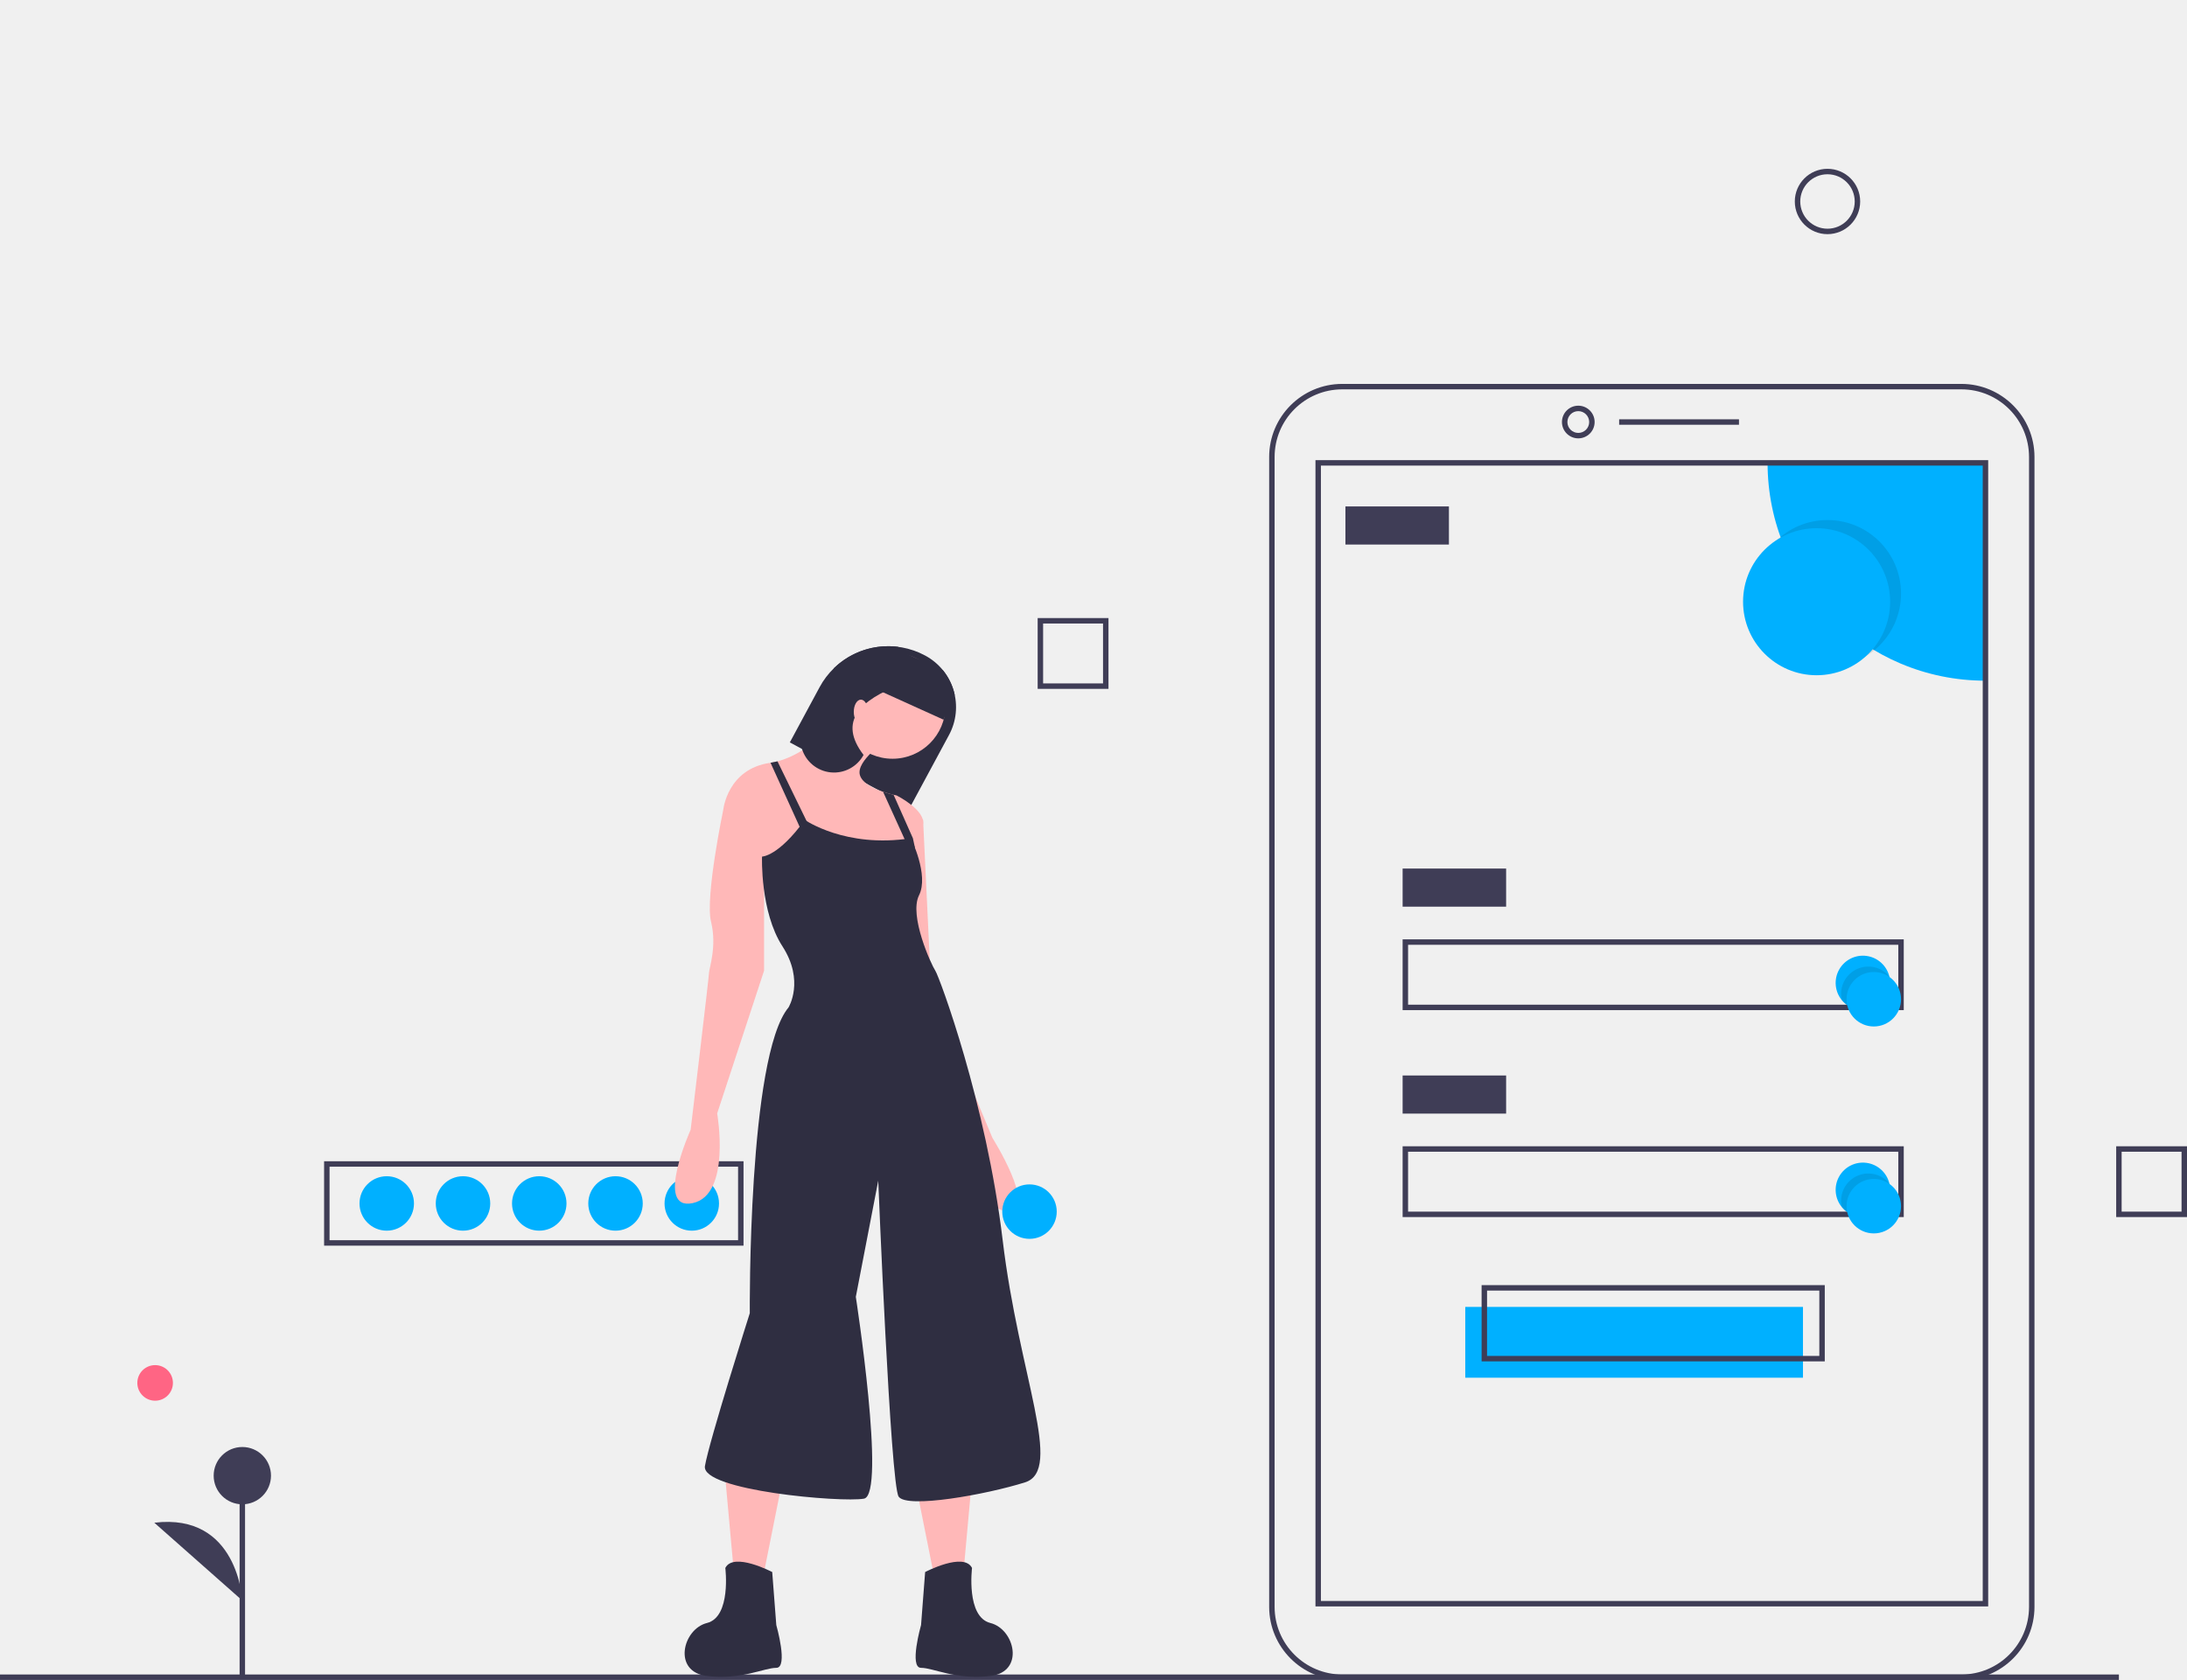
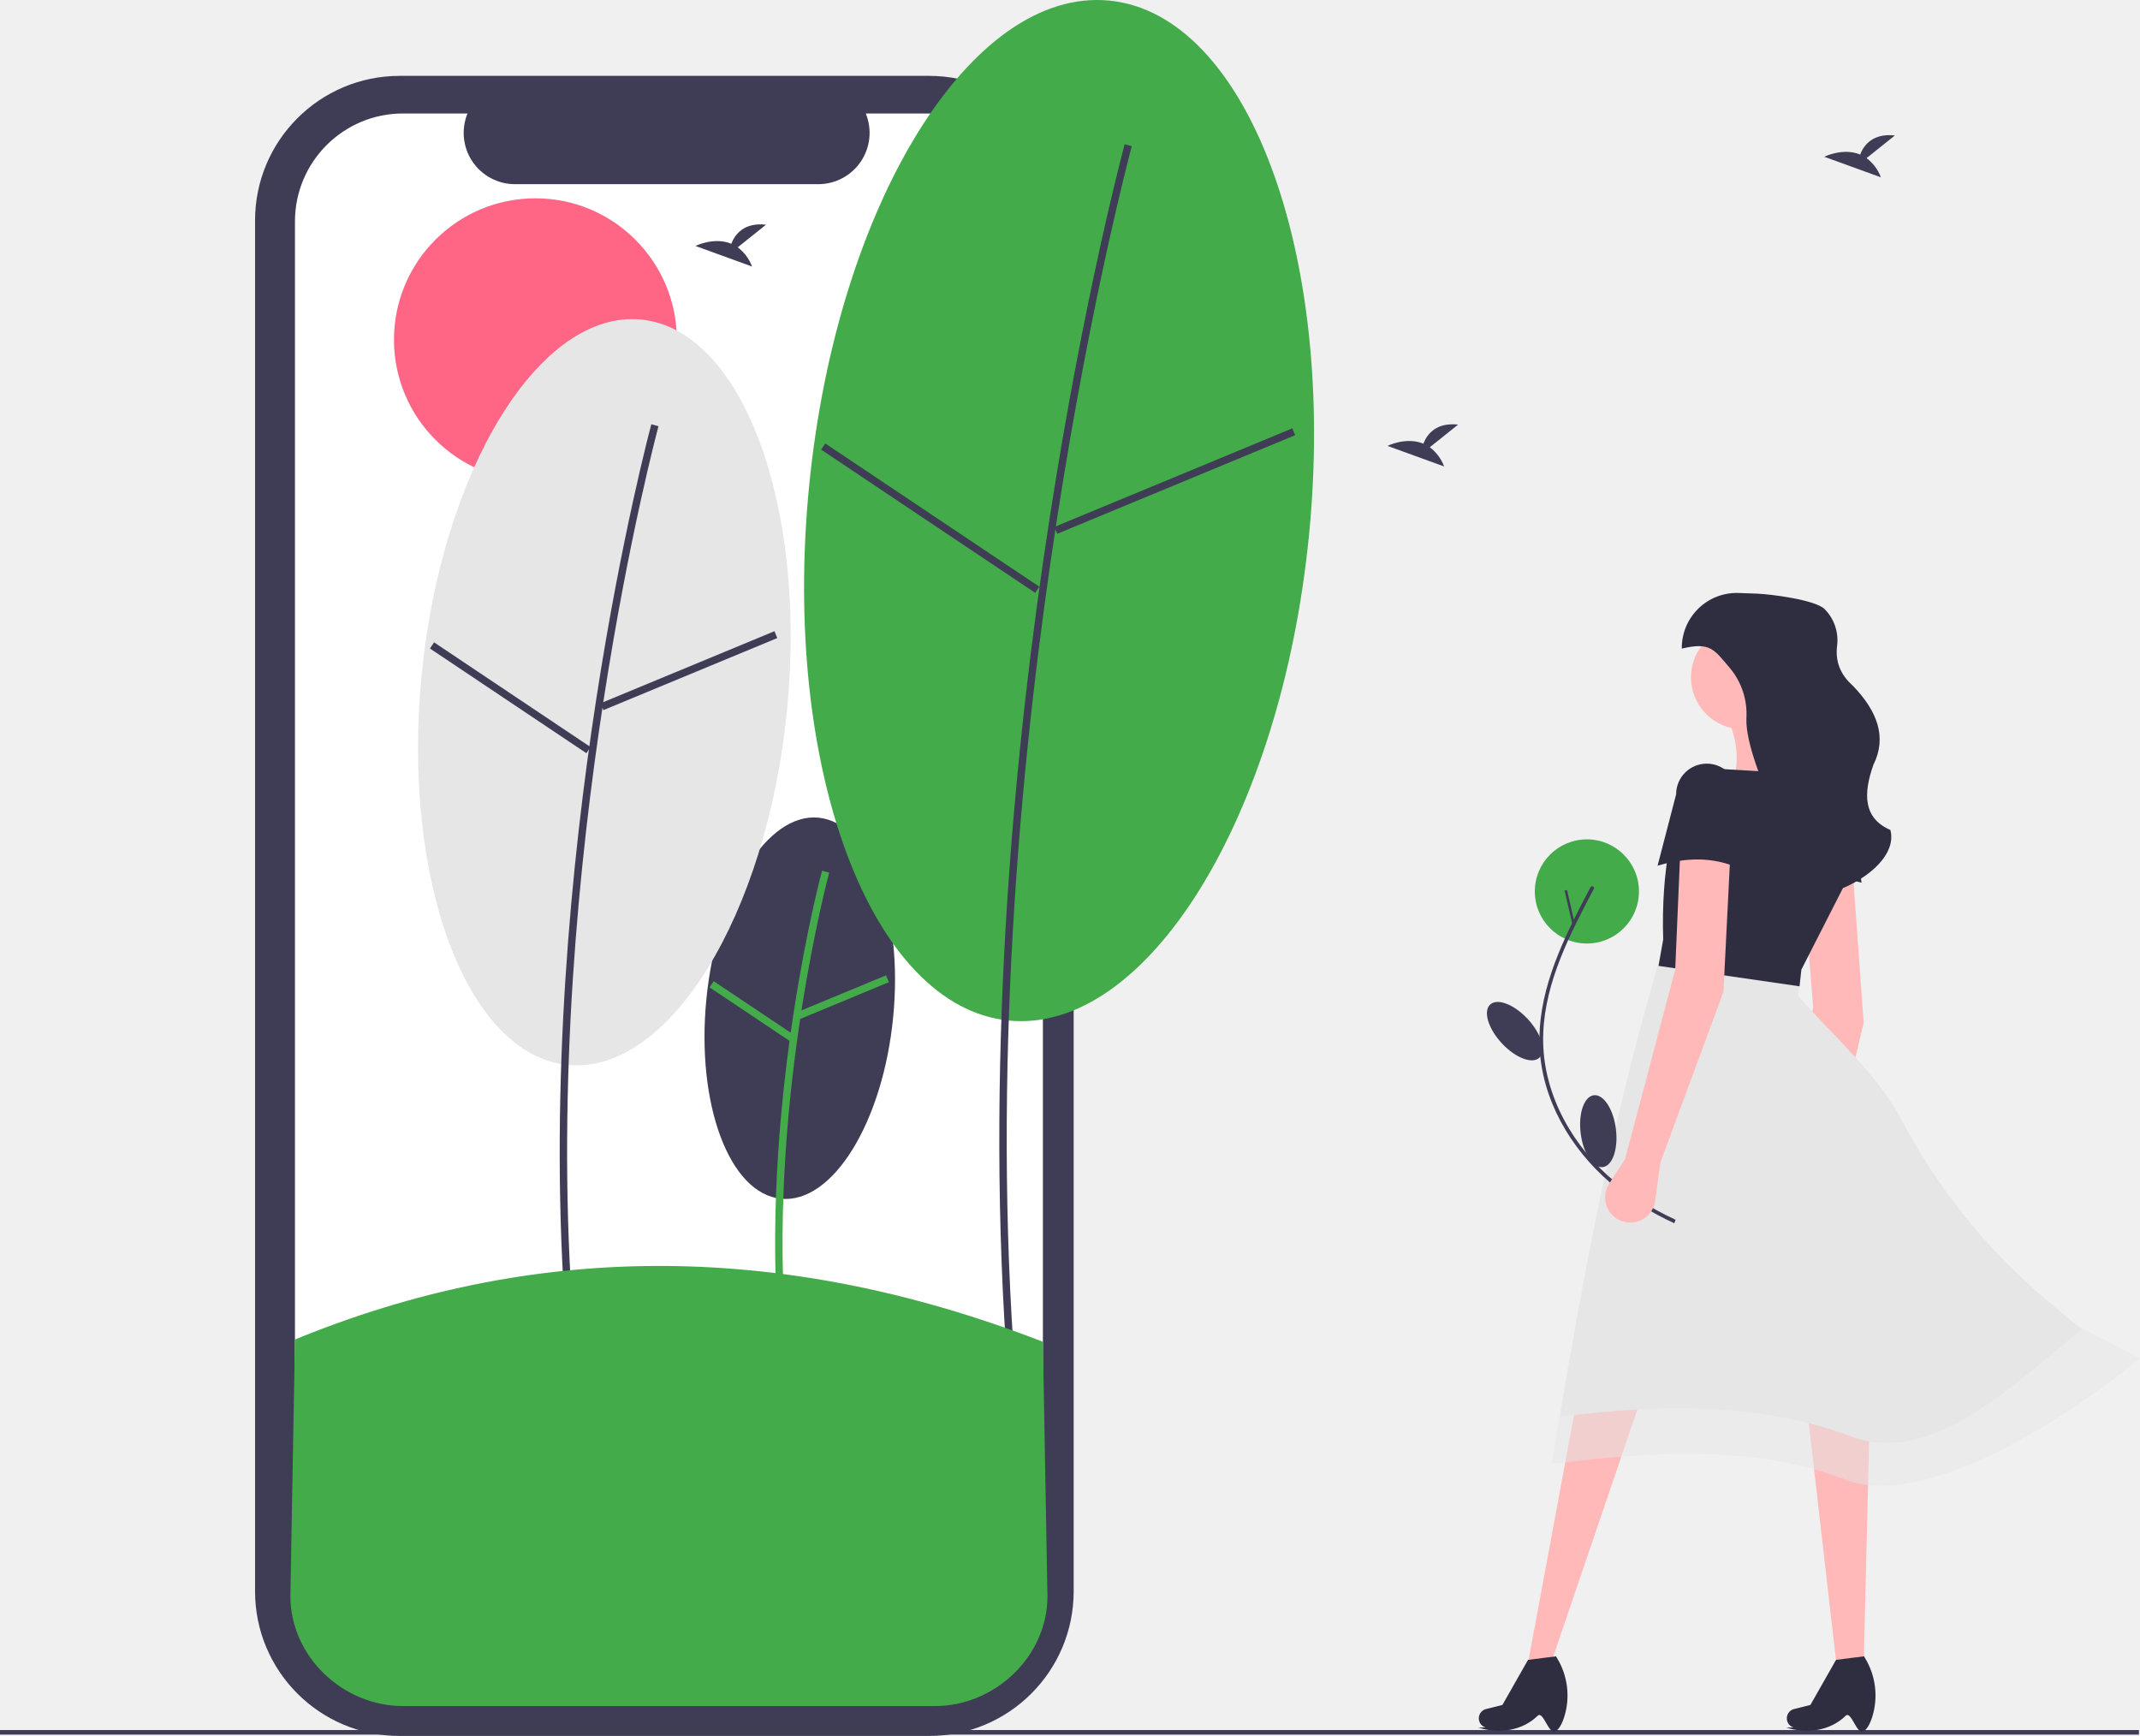
- <svg xmlns="http://www.w3.org/2000/svg" id="bc52c4b0-5495-47d6-8fbf-e718e11a33f1" data-name="Layer 1" width="803" height="617" viewBox="0 0 803 617">
-   <polygon points="184.898 427 247.069 329.231 107.835 240.694 35.931 353.769 151.095 427 184.898 427" fill="#f0f0f0" />
-   <path d="M471.5,599h-154V568h154Zm-152-2h150V570h-150Z" transform="translate(-198.5 -141.5)" fill="#3f3d56" />
-   <circle cx="254" cy="442" r="10" fill="#00b0ff" />
-   <circle cx="226" cy="442" r="10" fill="#00b0ff" />
-   <circle cx="198" cy="442" r="10" fill="#00b0ff" />
-   <circle cx="170" cy="442" r="10" fill="#00b0ff" />
-   <circle cx="142" cy="442" r="10" fill="#00b0ff" />
-   <path d="M654.5,254.5v-76h38v-37h-186v186h159V309.314A25.814,25.814,0,0,1,691.314,283.5H692.5v-29Z" transform="translate(-198.5 -141.5)" fill="#f0f0f0" />
-   <rect x="538" y="480" width="124" height="26" fill="#00b0ff" />
-   <rect x="507" y="352" width="182" height="24" fill="#f0f0f0" />
-   <rect y="615" width="778" height="2" fill="#3f3d56" />
-   <path d="M918.686,758.5H691.314A26.845,26.845,0,0,1,664.5,731.686V309.314A26.845,26.845,0,0,1,691.314,282.5h227.371A26.845,26.845,0,0,1,945.5,309.314v422.371A26.845,26.845,0,0,1,918.686,758.5Zm-227.371-474A24.843,24.843,0,0,0,666.5,309.314v422.371A24.843,24.843,0,0,0,691.314,756.5h227.371A24.843,24.843,0,0,0,943.5,731.686V309.314A24.843,24.843,0,0,0,918.686,284.5Z" transform="translate(-198.5 -141.5)" fill="#3f3d56" />
-   <path d="M778,302.5a6,6,0,1,1,6-6A6.007,6.007,0,0,1,778,302.5Zm0-10a4,4,0,1,0,4,4A4.004,4.004,0,0,0,778,292.5Z" transform="translate(-198.5 -141.5)" fill="#3f3d56" />
-   <rect x="594.5" y="154" width="44" height="2" fill="#3f3d56" />
-   <path d="M927.5,311.5v80a80.004,80.004,0,0,1-80-80Z" transform="translate(-198.5 -141.5)" fill="#00b0ff" />
-   <path d="M928.5,731.5h-247v-421h247Zm-245-2h243v-417h-243Z" transform="translate(-198.5 -141.5)" fill="#3f3d56" />
-   <circle cx="671" cy="218" r="27" opacity="0.1" />
-   <circle cx="667" cy="221" r="27" fill="#00b0ff" />
-   <rect x="494" y="186" width="38" height="14" fill="#3f3d56" />
-   <rect x="515" y="319" width="38" height="14" fill="#3f3d56" />
-   <path d="M897.5,512.5h-184v-26h184Zm-182-2h180v-22h-180Z" transform="translate(-198.5 -141.5)" fill="#3f3d56" />
-   <rect x="507" y="428" width="182" height="24" fill="#f0f0f0" />
-   <rect x="515" y="395" width="38" height="14" fill="#3f3d56" />
-   <path d="M897.5,588.5h-184v-26h184Zm-182-2h180v-22h-180Z" transform="translate(-198.5 -141.5)" fill="#3f3d56" />
-   <path d="M868.5,641.5h-126v-28h126Zm-124-2h122v-24h-122Z" transform="translate(-198.5 -141.5)" fill="#3f3d56" />
-   <path d="M892.5,502.5a10.001,10.001,0,0,1-17.71,6.37l-.01-.01a9.999,9.999,0,1,1,17.43-8.73.01.01,0,0,0,.01.01A10.227,10.227,0,0,1,892.5,502.5Z" transform="translate(-198.5 -141.5)" fill="#00b0ff" />
-   <path d="M892.5,502.5a10.001,10.001,0,0,1-17.71,6.37l-.01-.01a10.228,10.228,0,0,1-.28-2.36,10.001,10.001,0,0,1,17.71-6.37.01.01,0,0,0,.01.01A10.227,10.227,0,0,1,892.5,502.5Z" transform="translate(-198.5 -141.5)" opacity="0.1" />
-   <circle cx="688" cy="367" r="10" fill="#00b0ff" />
-   <path d="M892.5,578.5a10.001,10.001,0,0,1-17.71,6.37l-.01-.01a9.999,9.999,0,1,1,17.43-8.73.01.01,0,0,0,.01.01A10.227,10.227,0,0,1,892.5,578.5Z" transform="translate(-198.5 -141.5)" fill="#00b0ff" />
-   <path d="M892.5,578.5a10.001,10.001,0,0,1-17.71,6.37l-.01-.01a10.228,10.228,0,0,1-.28-2.36,10.001,10.001,0,0,1,17.71-6.37.01.01,0,0,0,.01.01A10.227,10.227,0,0,1,892.5,578.5Z" transform="translate(-198.5 -141.5)" opacity="0.1" />
-   <circle cx="688" cy="443" r="10" fill="#00b0ff" />
-   <rect x="468" y="48" width="52" height="52" fill="#f0f0f0" />
-   <path d="M869.5,227.5a12,12,0,1,1,12-12A12.013,12.013,0,0,1,869.5,227.5Zm0-22a10,10,0,1,0,10,10A10.011,10.011,0,0,0,869.5,205.5Z" transform="translate(-198.5 -141.5)" fill="#3f3d56" />
-   <path d="M605.5,394.5h-26v-26h26Zm-24-2h22v-22h-22Z" transform="translate(-198.5 -141.5)" fill="#3f3d56" />
-   <path d="M1001.5,588.5h-26v-26h26Zm-24-2h22v-22h-22Z" transform="translate(-198.5 -141.5)" fill="#3f3d56" />
-   <path d="M488.503,414.166l4.462,2.403,15.182,8.183,24.51,13.206,14.284-26.501a21.525,21.525,0,0,0-8.744-29.189,28.59,28.59,0,0,0-33.381,4.529l-.007.007a28.623,28.623,0,0,0-5.375,7.075Z" transform="translate(-198.5 -141.5)" fill="#2f2e41" />
-   <polygon points="356.9 542.937 353.906 575.876 342.676 577.373 335.19 539.942 356.9 542.937" fill="#ffb8b8" />
-   <path d="M538.182,718.873s14.224-7.486,17.218-1.497c0,0-2.246,17.967,6.738,20.213s12.727,17.967,0,19.464-20.962-2.995-25.453-2.995,0-15.721,0-15.721Z" transform="translate(-198.5 -141.5)" fill="#2f2e41" />
-   <polygon points="266.316 542.937 269.311 575.876 280.54 577.373 288.026 539.942 266.316 542.937" fill="#ffb8b8" />
-   <path d="M482.034,718.873s-14.224-7.486-17.218-1.497c0,0,2.246,17.967-6.738,20.213s-12.727,17.967,0,19.464S479.04,754.059,483.532,754.059s0-15.721,0-15.721Z" transform="translate(-198.5 -141.5)" fill="#2f2e41" />
-   <circle cx="327.704" cy="259.206" r="19.464" fill="#ffb8b8" />
-   <path d="M464.067,438.886,479.789,463.591l18.716-1.497,30.694,2.246s2.897-5.794,5.263-11.432a44.285,44.285,0,0,0,2.972-8.781c.749-5.24-9.732-10.481-9.732-10.481s-.412-.075-1.1-.24c-.913-.217-2.321-.576-3.863-1.101-3.481-1.183-7.666-3.189-8.512-6.146-1.497-5.24,9.732-12.727,9.732-12.727l-13.475-12.727s-11.971,16.627-26.509,20.415a23.155,23.155,0,0,1-2.56.524c-.045.007-.082.015-.127.022C465.565,423.914,464.067,438.886,464.067,438.886Z" transform="translate(-198.5 -141.5)" fill="#ffb8b8" />
-   <path d="M472.302,432.149l-8.235,6.738s-6.738,32.191-4.492,41.175-.749,17.218-.749,18.716S452.089,556.421,452.089,556.421s-13.475,29.945.749,26.951,8.984-32.94,8.984-32.94l17.218-52.404V453.859Z" transform="translate(-198.5 -141.5)" fill="#ffb8b8" />
-   <path d="M531.444,438.138l5.989,4.492,2.995,62.885,22.459,53.901s16.47,26.202,5.989,26.951S551.657,559.415,551.657,559.415l-20.213-51.655-2.995-50.158Z" transform="translate(-198.5 -141.5)" fill="#ffb8b8" />
-   <path d="M494.013,442.629s14.973,10.481,38.929,6.738c0,0,6.738,13.475,2.995,20.962s4.492,25.453,5.989,27.699,18.716,48.661,24.705,98.819,22.459,84.595,8.235,89.087-43.42,9.732-46.415,5.24-7.486-116.038-7.486-116.038l-8.235,42.672s11.229,72.617,2.995,74.114-59.89-2.995-58.393-11.978,16.47-56.147,16.47-56.147-.749-94.327,14.224-112.294c0,0,5.989-9.732-2.246-22.459s-7.486-32.94-7.486-32.94S484.28,456.105,494.013,442.629Z" transform="translate(-198.5 -141.5)" fill="#2f2e41" />
-   <polygon points="282.913 280.145 295.513 307.867 298.507 306.37 285.473 279.621 282.913 280.145" fill="#2f2e41" />
-   <path d="M522.737,432.306l9.455,20.804,2.268-.202-.771-3.541-7.09-15.961C525.687,433.189,524.28,432.83,522.737,432.306Z" transform="translate(-198.5 -141.5)" fill="#2f2e41" />
-   <path d="M492.964,416.57a12.323,12.323,0,0,0,22.609,2.201c-9.47-12.382-1.348-20.161,14.037-26.045a12.312,12.312,0,0,0-1.325-13.655,28.687,28.687,0,0,0-23.47,7.726l-.007.007L493.878,407.077A12.264,12.264,0,0,0,492.964,416.57Z" transform="translate(-198.5 -141.5)" fill="#2f2e41" />
-   <ellipse cx="316.1" cy="261.452" rx="2.62" ry="4.492" fill="#ffb8b8" />
-   <path d="M522.408,395.623l22.504,10.196,4.125-9.103a21.563,21.563,0,0,0-4.342-9.081l-15.489-7.015Z" transform="translate(-198.5 -141.5)" fill="#2f2e41" />
-   <circle cx="378" cy="445" r="10" fill="#00b0ff" />
-   <circle cx="56.957" cy="507.911" r="6.535" fill="#ff6584" />
-   <rect x="87.975" y="541.973" width="2" height="74.411" fill="#3f3d56" />
-   <circle cx="88.975" cy="541.972" r="10.523" fill="#3f3d56" />
-   <path d="M287.475,729.334s-1.503-32.332-32.32-28.574" transform="translate(-198.5 -141.5)" fill="#3f3d56" />
+ <svg xmlns="http://www.w3.org/2000/svg" id="b5c0e5b8-29e4-4820-a986-e08c8b5e3595" data-name="Layer 1" width="938.192" height="761.036" viewBox="0 0 938.192 761.036">
+   <rect y="758.447" width="937.724" height="2" fill="#3f3d56" />
+   <path d="M605.609,275.687h-3.999V166.142a63.402,63.402,0,0,0-63.402-63.402H306.121a63.402,63.402,0,0,0-63.402,63.402V767.116a63.402,63.402,0,0,0,63.402,63.402H538.208a63.402,63.402,0,0,0,63.402-63.402V353.664h3.999Z" transform="translate(-130.9042 -69.48176)" fill="#3f3d56" />
+   <path d="M588.118,166.584v600.09a47.351,47.351,0,0,1-47.35,47.35h-233.21a47.342,47.342,0,0,1-47.34-47.35v-600.09a47.342,47.342,0,0,1,47.34-47.35h28.3a22.486,22.486,0,0,0,20.83,30.99h132.96a22.481,22.481,0,0,0,20.82-30.99h30.3A47.351,47.351,0,0,1,588.118,166.584Z" transform="translate(-130.9042 -69.48176)" fill="#fff" />
+   <circle cx="234.724" cy="148.943" r="62" fill="#ff6584" />
+   <ellipse cx="481.529" cy="511.478" rx="83.937" ry="41.137" transform="translate(-205.633 871.0143) rotate(-84.36901)" fill="#3f3d56" />
+   <path d="M471.828,648.579c-6.697-99.992,19.199-196.412,19.461-197.374l3.136.855c-.261.957-26.013,96.871-19.354,196.303Z" transform="translate(-130.9042 -69.48176)" fill="#43ab4a" />
+   <rect x="479.386" y="505.021" width="42.187" height="3.251" transform="translate(-286.7441 160.731) rotate(-22.51062)" fill="#43ab4a" />
+   <rect x="458.801" y="491.625" width="3.251" height="42.188" transform="matrix(0.55614, -0.83109, 0.83109, 0.55614, -352.6532, 540.7531)" fill="#43ab4a" />
+   <ellipse cx="395.866" cy="372.954" rx="164.171" ry="80.46" transform="translate(-145.035 660.8337) rotate(-84.36901)" fill="#e6e6e6" />
+   <path d="M378.443,641.005c-13.081-195.316,37.5-383.648,38.013-385.527l3.136.855c-.511,1.875-50.948,189.701-37.905,384.456Z" transform="translate(-130.9042 -69.48176)" fill="#3f3d56" />
+   <rect x="391.674" y="361.879" width="82.514" height="3.251" transform="translate(-237.0882 123.9637) rotate(-22.51062)" fill="#3f3d56" />
+   <rect x="352.968" y="334.124" width="3.251" height="82.514" transform="translate(-285.4879 391.8416) rotate(-56.21159)" fill="#3f3d56" />
+   <ellipse cx="595.206" cy="293.318" rx="224.655" ry="110.103" transform="translate(113.996 787.3893) rotate(-84.36901)" fill="#43ab4a" />
+   <path d="M571.961,660.085c-17.893-267.175,51.297-524.795,51.997-527.366l3.136.855c-.7,2.566-69.745,259.68-51.89,526.295Z" transform="translate(-130.9042 -69.48176)" fill="#3f3d56" />
+   <rect x="589.469" y="278.762" width="112.913" height="3.251" transform="translate(-189.038 199.1769) rotate(-22.51062)" fill="#3f3d56" />
+   <rect x="537.102" y="240.183" width="3.251" height="112.913" transform="translate(-138.3102 509.9302) rotate(-56.21231)" fill="#3f3d56" />
+   <path d="M260.218,656.723l-2,112.502c0,26.619,23.19,48.199,49.34,48.199h233.21c26.15,0,49.35-21.58,49.35-48.199l-2-111.515C470.547,612.137,361.829,614.995,260.218,656.723Z" transform="translate(-130.9042 -69.48176)" fill="#43ab4a" />
+   <path d="M757.734,265.558l12.413-9.928c-9.643-1.064-13.606,4.195-15.227,8.358-7.534-3.128-15.735.972-15.735.972l24.837,9.017A18.795,18.795,0,0,0,757.734,265.558Z" transform="translate(-130.9042 -69.48176)" fill="#3f3d56" />
+   <path d="M454.331,177.908l12.413-9.928c-9.643-1.064-13.606,4.195-15.227,8.358-7.534-3.128-15.735.972-15.735.972l24.837,9.017A18.795,18.795,0,0,0,454.331,177.908Z" transform="translate(-130.9042 -69.48176)" fill="#3f3d56" />
+   <path d="M949.215,138.803l12.413-9.928c-9.643-1.064-13.606,4.195-15.227,8.358-7.534-3.128-15.735.972-15.735.972l24.837,9.017A18.795,18.795,0,0,0,949.215,138.803Z" transform="translate(-130.9042 -69.48176)" fill="#3f3d56" />
+   <path d="M929.591,595.447l-.211,16.913a11.038,11.038,0,0,1-13.331,10.66h0a11.038,11.038,0,0,1-7.649-15.594l5.652-11.716,11.717-85.025-4.497-56.815,21.998-1.054,4.678,64.988Z" transform="translate(-130.9042 -69.48176)" fill="#ffb9b9" />
+   <polygon points="690.906 615.823 669.756 729.705 680.331 728.078 719.376 613.383 690.906 615.823" fill="#ffb9b9" />
+   <polygon points="792.179 617.043 805.601 733.772 816.989 732.145 819.836 616.23 792.179 617.043" fill="#ffb9b9" />
+   <path d="M1043.472,652.36c-30.32,24.359-65.824,60.136-101.172,46.807-36.887-13.908-79.458-14.788-127.405-8.576C826.347,618.762,840.488,550.798,858.821,488.859l61.008,9.761c.944,1.043-1.334,6.683-.407,7.728,17.149,19.313,34.64,34.282,45.21,54.174a263.09,263.09,0,0,0,62.1,77.674Z" transform="translate(-130.9042 -69.48176)" fill="#e6e6e6" />
+   <path d="M1069.096,664.969c-30.32,25.048-93.887,66.863-129.236,53.158-36.887-14.302-80.678-13.18-128.625-6.792q3.413-22.011,7.281-43.743c10.392-58.367,199.818-37.865,225.363-15.639Z" transform="translate(-130.9042 -69.48176)" fill="#e6e6e6" opacity="0.5" />
+   <path d="M946.994,456.458c-11.406-3.335-23.035-1.679-34.818,3.443l4.268-32.074a13.422,13.422,0,0,1,11.691-14.953h0a13.422,13.422,0,0,1,14.953,11.691Z" transform="translate(-130.9042 -69.48176)" fill="#2f2e41" />
+   <circle cx="764.115" cy="296.954" r="22.776" fill="#ffb9b9" />
+   <path d="M937.318,429.884l-50.027-11.795c7.426-10.676,5.907-23.19,0-36.605L911.695,376.604c2.701,9.259,5.978,17.731,10.575,24.403Z" transform="translate(-130.9042 -69.48176)" fill="#ffb9b9" />
+   <path d="M919.829,501.874,858.008,492.926l2.056-11.578c-.975-30.163,3.996-54.853,13.4-75.46l54.501,3.254,0,0A40.506,40.506,0,0,1,939.675,457.222l-19.032,37.331Z" transform="translate(-130.9042 -69.48176)" fill="#2f2e41" />
+   <path d="M812.67,828.558c-2.853,1.302-5.242-9.247-7.649-6.882-6.731,6.615-17.038,8.055-26.023,5.167l3.144-.035A4.208,4.208,0,0,1,779.491,821.325h0a4.208,4.208,0,0,1,2.919-2.605l7.158-1.79,11.24-19.766,12.249-1.55.309.506a31.584,31.584,0,0,1,3.385,25.826C815.733,825.21,814.346,827.793,812.67,828.558Z" transform="translate(-130.9042 -69.48176)" fill="#2f2e41" />
+   <path d="M947.701,828.558c-2.853,1.302-5.242-9.247-7.649-6.882-6.731,6.615-17.038,8.055-26.023,5.167l3.144-.035a4.208,4.208,0,0,1-2.652-5.483h0a4.208,4.208,0,0,1,2.919-2.605l7.158-1.79,11.24-19.766,12.249-1.55.309.506a31.584,31.584,0,0,1,3.385,25.826C950.764,825.21,949.378,827.793,947.701,828.558Z" transform="translate(-130.9042 -69.48176)" fill="#2f2e41" />
+   <path d="M923.369,462.422h-.583c-10.999-9.531-20.558-20.215-12.839-33.592-6.547-16.617-13.845-33.872-13.404-44.547a31.306,31.306,0,0,0-7.112-21.766c-6.957-8.126-8.505-11.756-21.211-8.682v0a24.076,24.076,0,0,1,24.948-24.394l7.938.289c6.072.221,25.48,2.703,29.646,6.71a19.332,19.332,0,0,1,5.534,16.255c-.779,6.626,1.312,12.476,6.896,17.381,10.692,11.056,15.102,22.528,9.04,34.694-4.576,12.879-4.357,23.479,7.446,28.575h0v0C963.502,448.057,938.572,462.422,923.369,462.422Z" transform="translate(-130.9042 -69.48176)" fill="#2f2e41" />
+   <ellipse cx="794.988" cy="521.532" rx="7.782" ry="15.878" transform="translate(-273.6658 608.9823) rotate(-42.76626)" fill="#3f3d56" />
+   <circle cx="695.701" cy="390.804" r="22.828" fill="#43ab4a" />
+   <path d="M864.941,605.754a120.265,120.265,0,0,1-28.33-17.975c-17.276-14.936-29.82-36.372-30.754-59.539-.896-22.233,8.525-43.134,18.491-62.454q1.881-3.646,3.8-7.271c.486-.923,1.995-.303,1.506.626-10.338,19.62-21.186,40.354-22.167,62.978-1.034,23.847,10.617,46.578,27.955,62.444a117.266,117.266,0,0,0,30.034,19.643" transform="translate(-130.9042 -69.48176)" fill="#3f3d56" />
+   <rect x="818.538" y="459.589" width="1.087" height="15.273" transform="translate(-215.0514 126.8712) rotate(-13.00791)" fill="#3f3d56" />
+   <ellipse cx="831.608" cy="565.389" rx="7.782" ry="15.878" transform="translate(-194.6923 38.19293) rotate(-7.13528)" fill="#3f3d56" />
+   <path d="M858.821,579.151,856.556,595.913a11.038,11.038,0,0,1-14.527,8.961h0a11.038,11.038,0,0,1-5.697-16.408l7.034-10.942,21.963-82.971,2.44-56.941,21.963,1.627-3.254,65.075Z" transform="translate(-130.9042 -69.48176)" fill="#ffb9b9" />
+   <path d="M892.579,449.814c-10.916-4.696-22.66-4.466-34.978-.813l8.134-31.317a13.422,13.422,0,0,1,13.422-13.422h0a13.422,13.422,0,0,1,13.422,13.422Z" transform="translate(-130.9042 -69.48176)" fill="#2f2e41" />
</svg>
